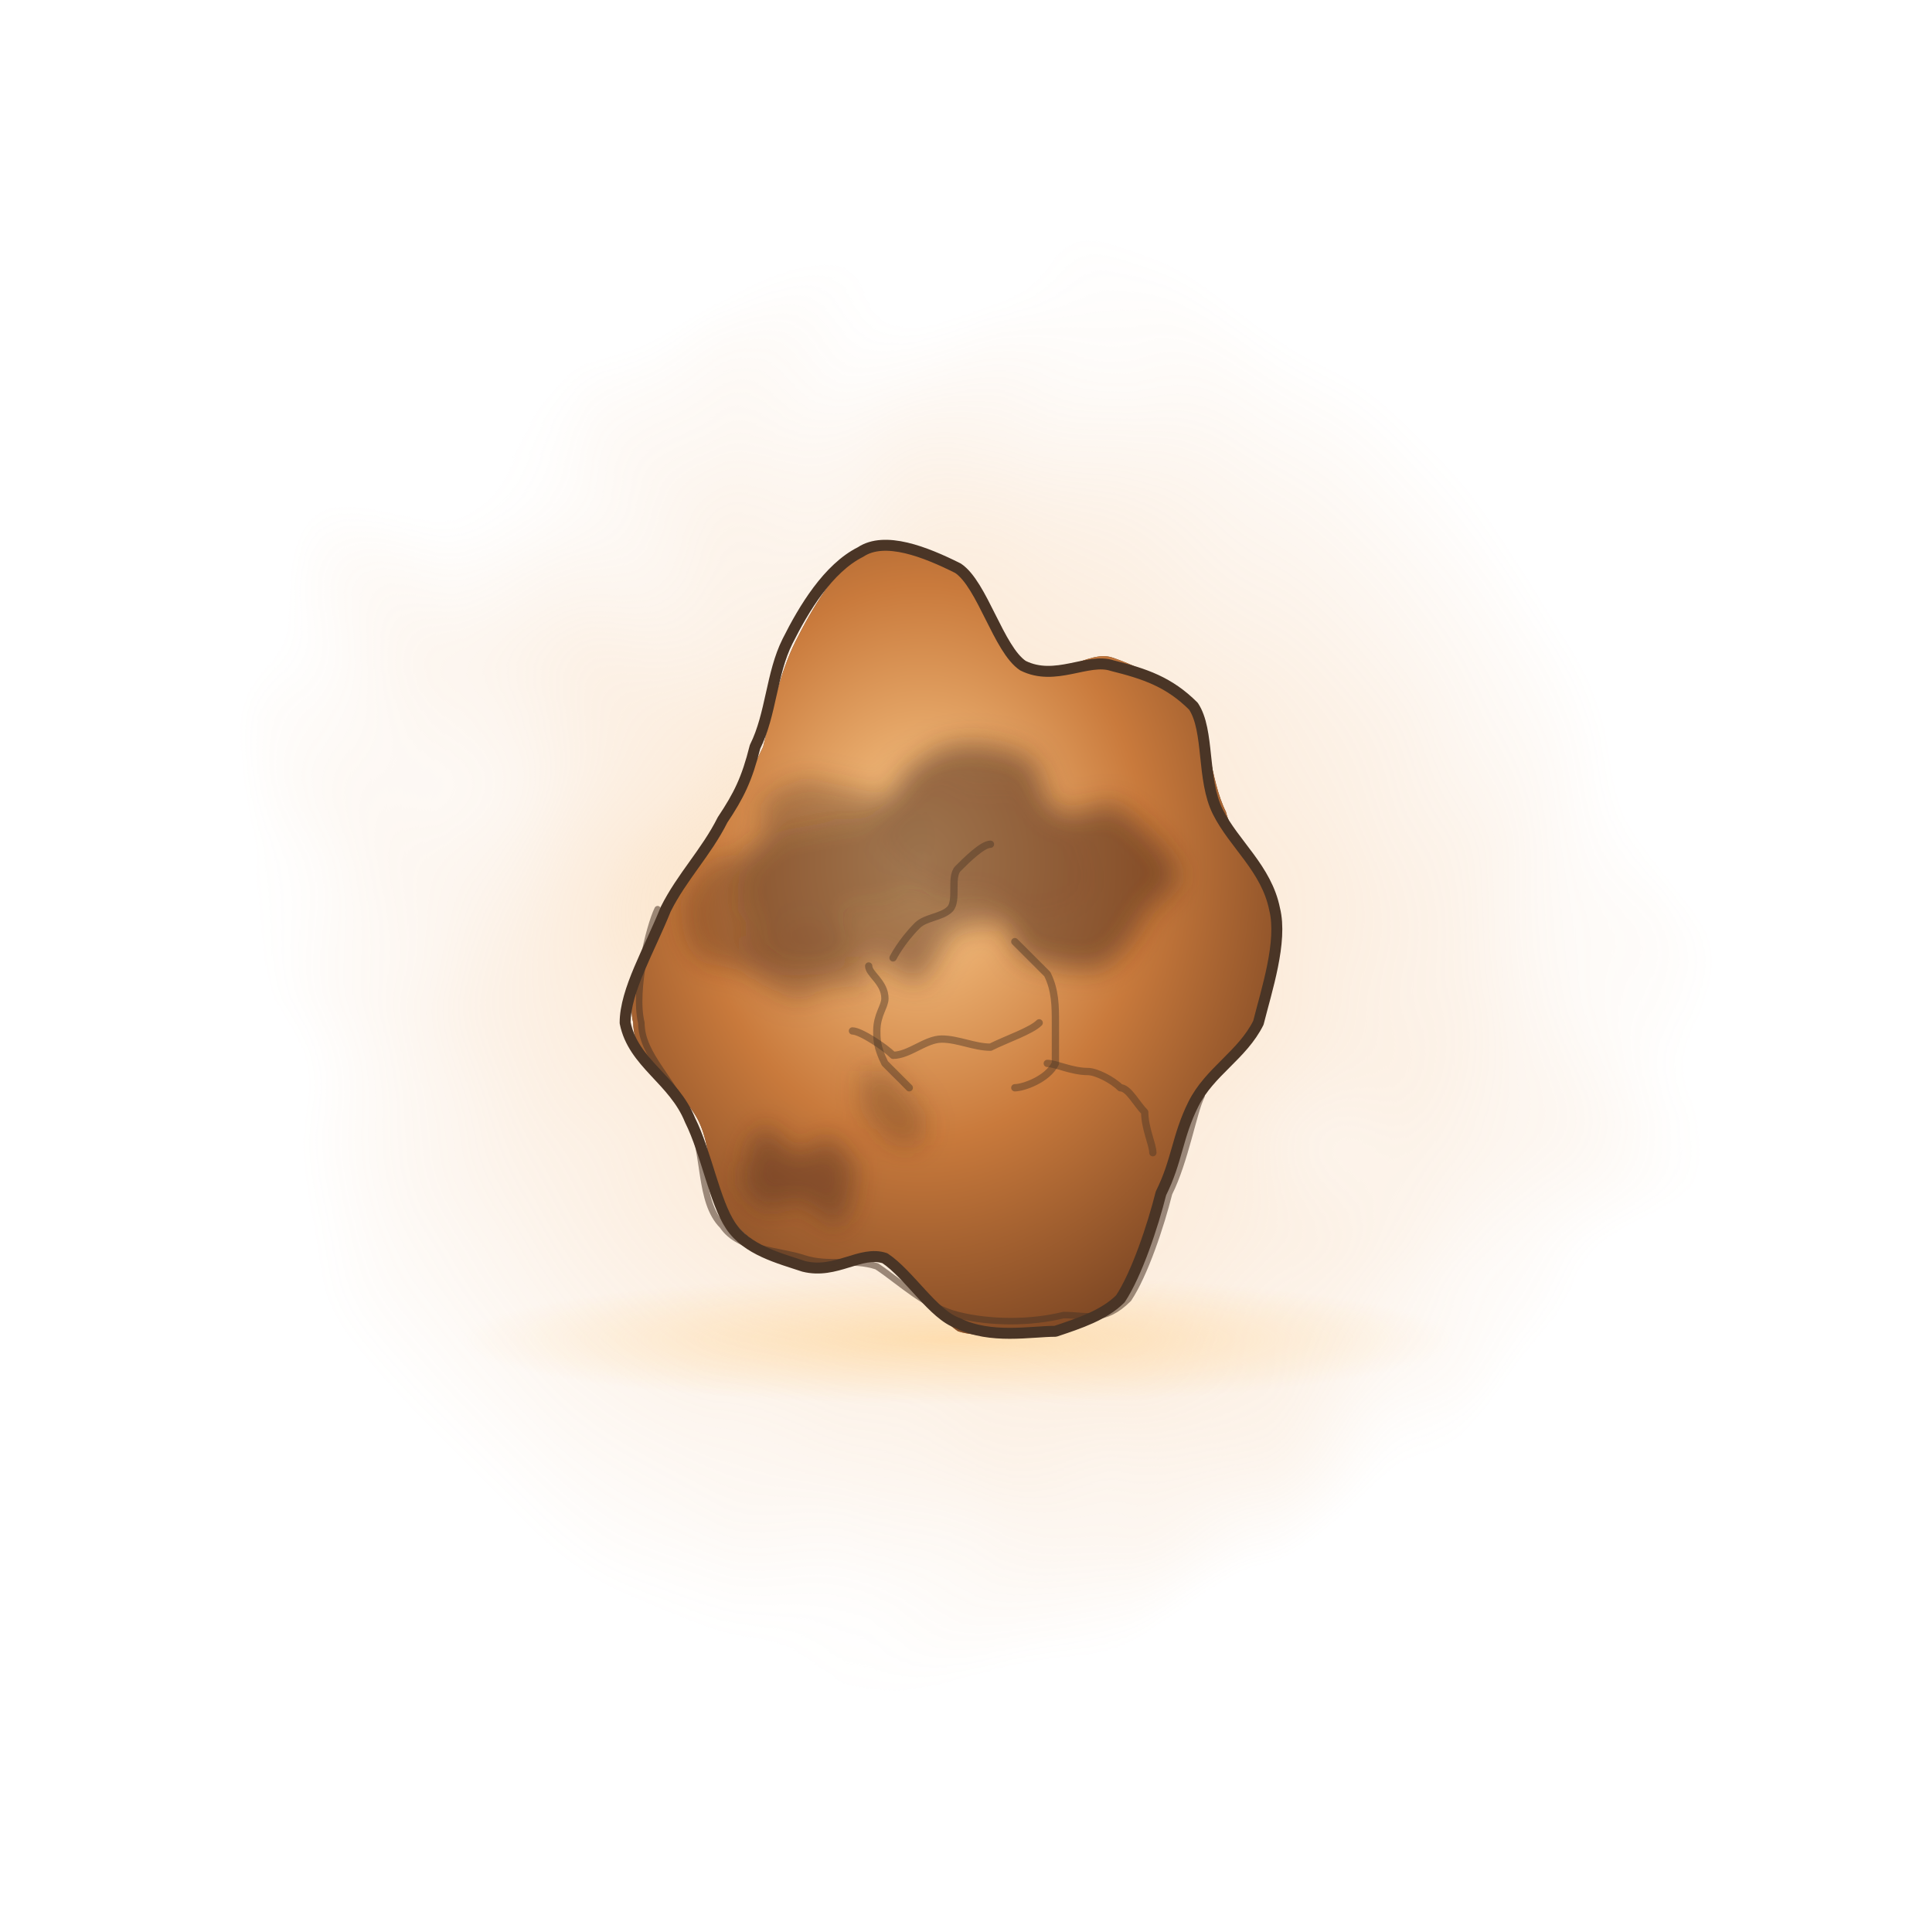
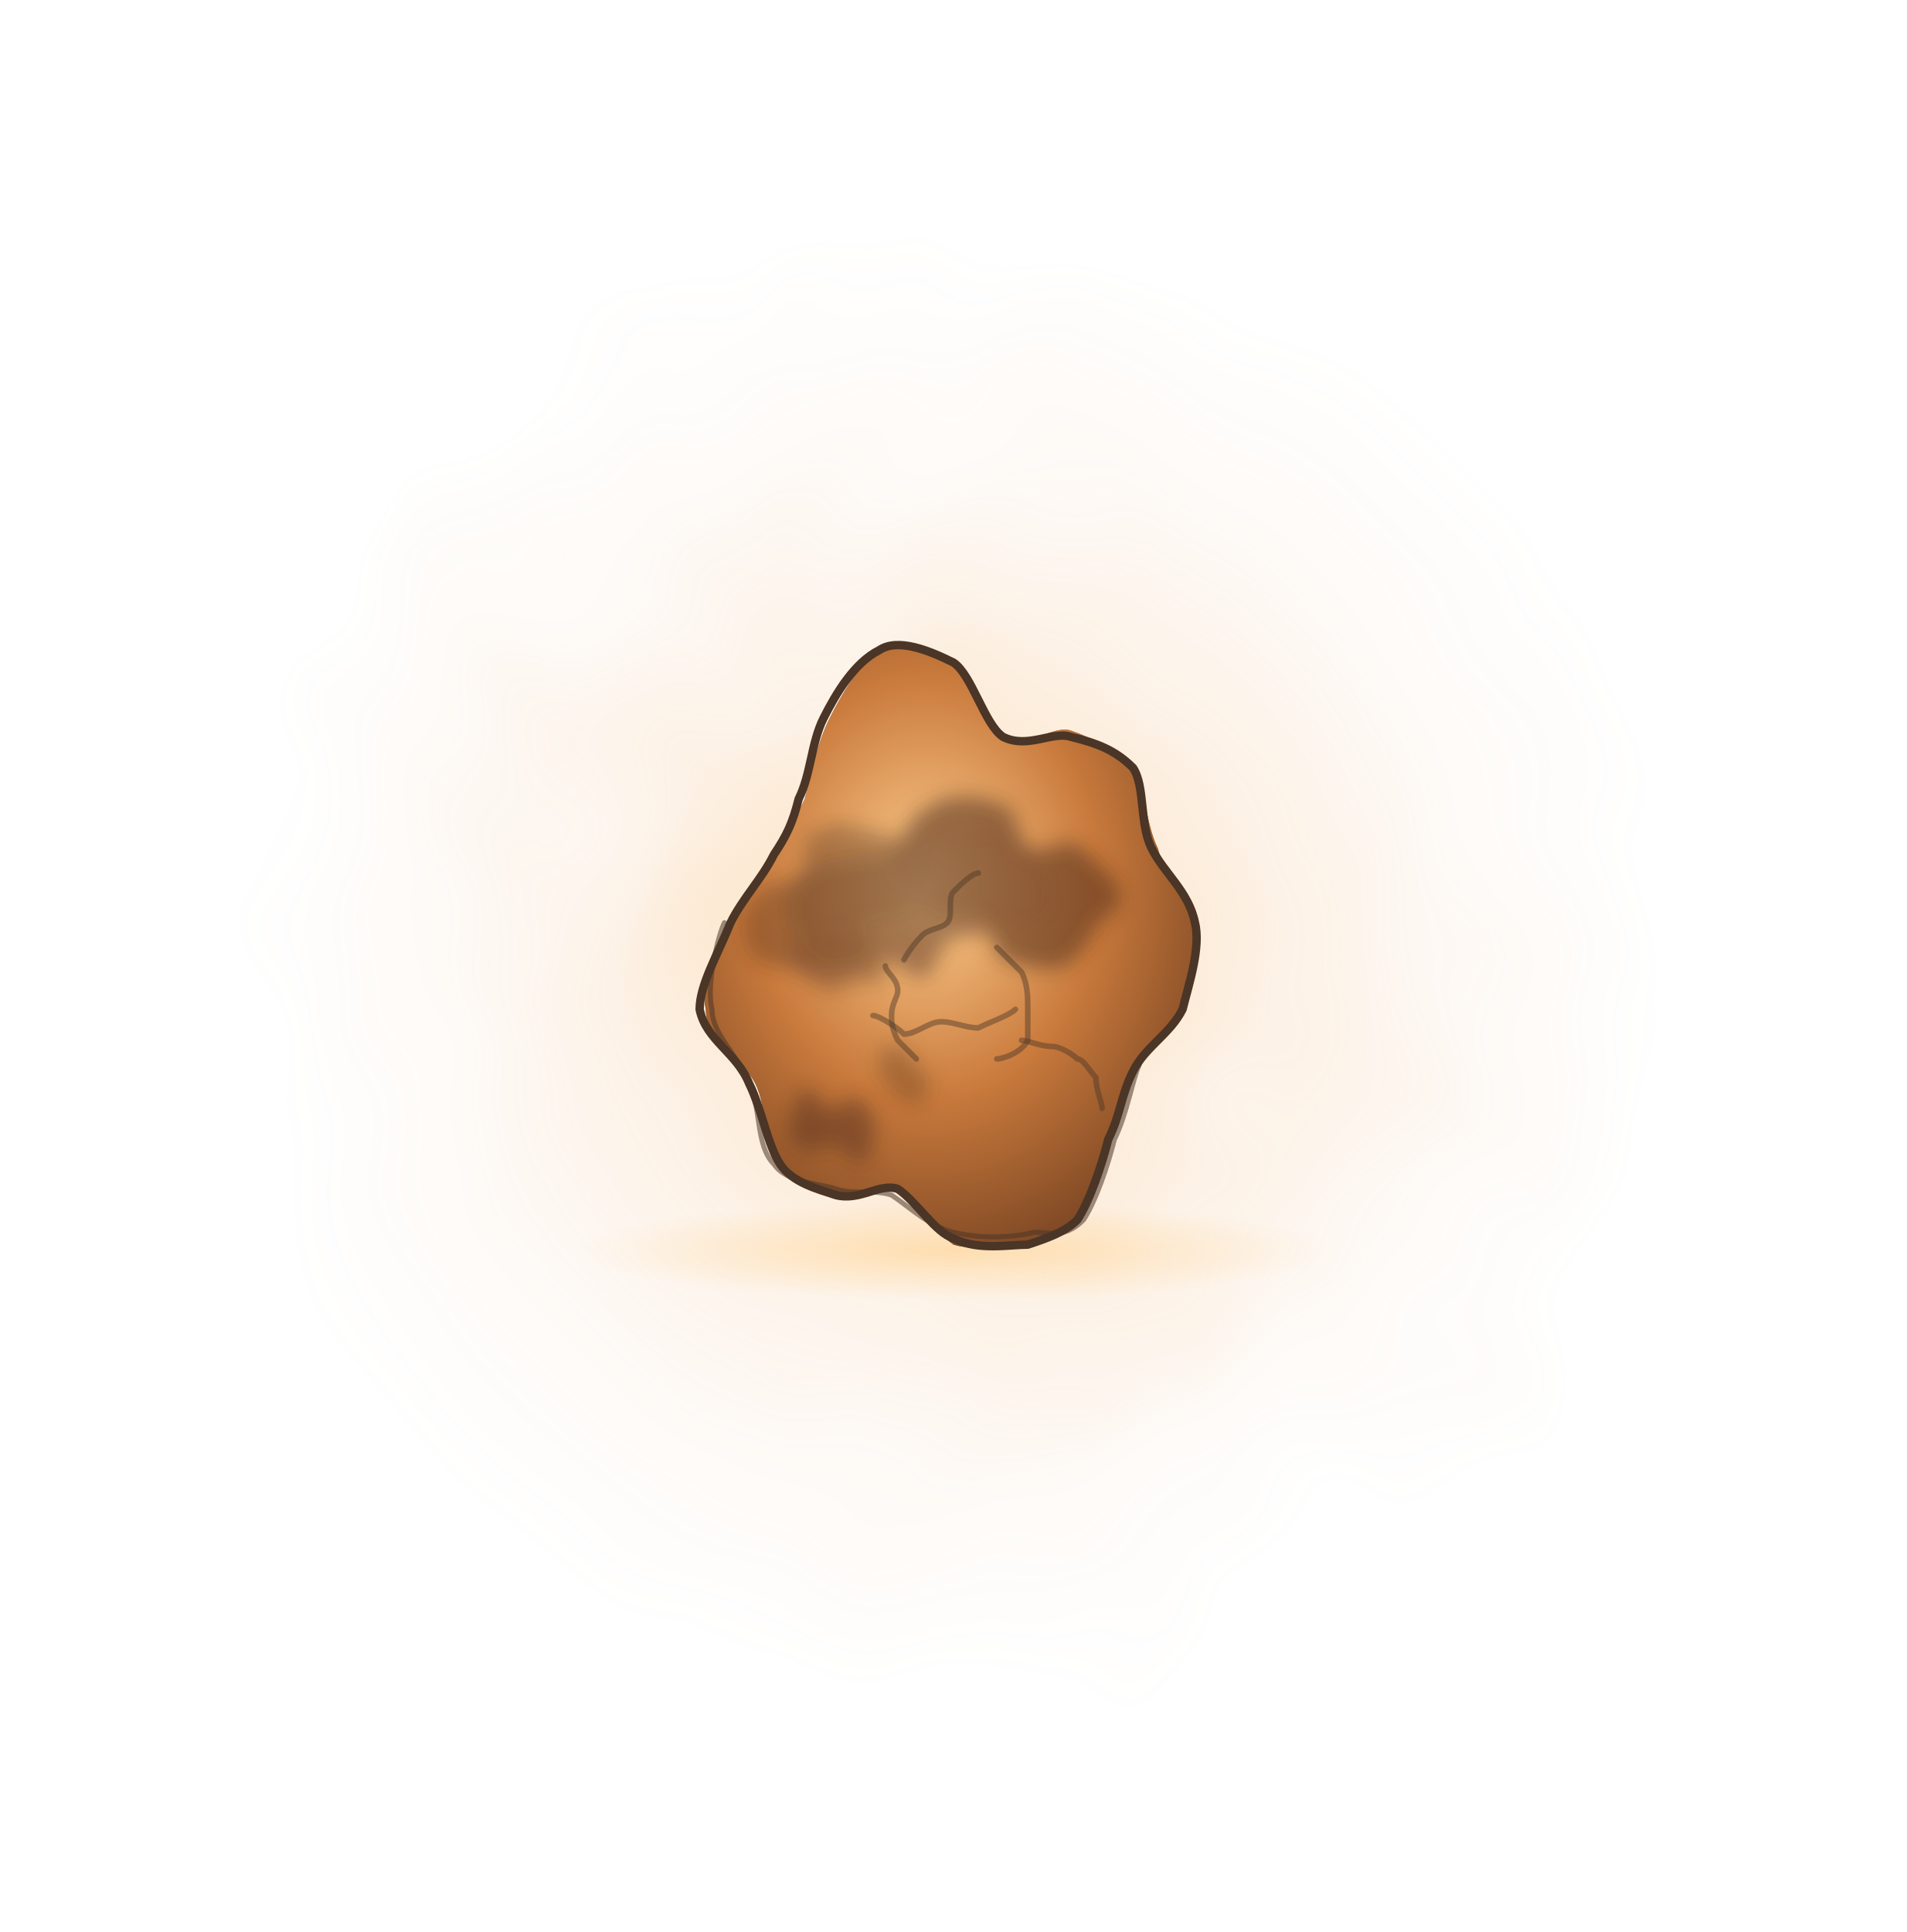
- <svg xmlns="http://www.w3.org/2000/svg" viewBox="-22 511 236 238" width="236" height="238" fill="none" stroke-linecap="round" stroke-linejoin="round">
+ <svg xmlns="http://www.w3.org/2000/svg" viewBox="-58 474 308 312" width="308" height="312" fill="none" stroke-linecap="round" stroke-linejoin="round">
  <style>.ln{stroke:#4a3526;stroke-width:1.35}.ln2{stroke-width:.8;opacity:.55}.wisp{stroke-width:.9;opacity:.45}.sup,.floor{stroke:#c9a582}.sup.pale{stroke:#cdc0b0}.floor{opacity:.25}.bg{fill:#3d2d26}.blotch{fill:#1f1612}.fibre{fill:none;stroke:#1f1612;stroke-linecap:round}.mottle{fill:#4a2614;opacity:.55}</style>
  <defs>
-     <radialGradient id="halo">
-       <stop offset="0" stop-color="#ffcf87" stop-opacity=".55" />
-       <stop offset=".45" stop-color="#f0a250" stop-opacity=".2" />
-       <stop offset="1" stop-color="#e08a3c" stop-opacity="0" />
-     </radialGradient>
    <radialGradient id="inner" cx=".45" cy=".4" r=".7">
      <stop offset="0" stop-color="#fff4da" />
      <stop offset=".5" stop-color="#ffcf88" />
      <stop offset="1" stop-color="#d98a45" />
    </radialGradient>
    <radialGradient id="pale" cx=".45" cy=".4" r=".7">
      <stop offset="0" stop-color="#ffffff" />
      <stop offset=".6" stop-color="#fff8ec" />
      <stop offset="1" stop-color="#ecd3b4" />
    </radialGradient>
    <radialGradient id="brown" cx=".45" cy=".4" r=".7">
      <stop offset="0" stop-color="#ffcf8f" />
      <stop offset=".5" stop-color="#c97a3c" />
      <stop offset="1" stop-color="#6e3d1f" />
    </radialGradient>
    <filter id="felt" x="-10%" y="-10%" width="120%" height="120%">
      <feGaussianBlur stdDeviation="1.6" />
    </filter>
-     <radialGradient id="haloWhite">
-       <stop offset="0" stop-color="#fffaf0" stop-opacity=".6" />
-       <stop offset=".45" stop-color="#fbe9cc" stop-opacity=".22" />
-       <stop offset="1" stop-color="#f2d9b4" stop-opacity="0" />
-     </radialGradient>
    <radialGradient id="pool">
      <stop offset="0" stop-color="#ffcf87" stop-opacity=".55" />
      <stop offset="1" stop-color="#ffcf87" stop-opacity="0" />
    </radialGradient>
    <filter id="rough" x="-20%" y="-20%" width="140%" height="140%">
      <feTurbulence type="fractalNoise" baseFrequency=".03" numOctaves="2" seed="3" />
      <feDisplacementMap in="SourceGraphic" scale="26" />
    </filter>
+     <radialGradient id="halo">
+       <stop offset="0" stop-color="#ffcf87" stop-opacity=".55" />
+       <stop offset=".2" stop-color="#fbbd72" stop-opacity=".34" />
+       <stop offset=".45" stop-color="#f0a250" stop-opacity=".14" />
+       <stop offset=".72" stop-color="#e8954a" stop-opacity=".045" />
+       <stop offset="1" stop-color="#e08a3c" stop-opacity="0" />
+     </radialGradient>
+     <radialGradient id="haloWhite">
+       <stop offset="0" stop-color="#fffaf0" stop-opacity=".6" />
+       <stop offset=".2" stop-color="#fff2de" stop-opacity=".38" />
+       <stop offset=".45" stop-color="#fbe9cc" stop-opacity=".15" />
+       <stop offset=".72" stop-color="#f6dfbf" stop-opacity=".05" />
+       <stop offset="1" stop-color="#f2d9b4" stop-opacity="0" />
+     </radialGradient>
+     <radialGradient id="haloDim">
+       <stop offset="0" stop-color="#f0b26a" stop-opacity=".4" />
+       <stop offset=".2" stop-color="#d98f4c" stop-opacity=".24" />
+       <stop offset=".45" stop-color="#c47a3a" stop-opacity=".1" />
+       <stop offset=".72" stop-color="#b56e33" stop-opacity=".03" />
+       <stop offset="1" stop-color="#a8642e" stop-opacity="0" />
+     </radialGradient>
+     <linearGradient id="floorFade" gradientUnits="userSpaceOnUse" x1="0" y1="586" x2="0" y2="676">
+       <stop offset="0" stop-color="#fff" />
+       <stop offset="1" stop-color="#000" />
+     </linearGradient>
+     <mask id="aboveFloor" maskUnits="userSpaceOnUse" x="-3000" y="-3000" width="8000" height="8000">
+       <rect x="-3000" y="-3000" width="8000" height="8000" fill="url(#floorFade)" />
+     </mask>
+     <filter id="shaftBlur" x="-30%" y="-30%" width="160%" height="160%">
+       <feGaussianBlur stdDeviation="7" />
+     </filter>
  </defs>
  <clipPath id="c19">
    <path d="M96 581 C99 583 101 591 105 593 C108 595 112 591 115 592 C118 593 122 595 125 598 C127 601 127 607 129 611 C130 615 134 619 135 623 C136 627 134 633 133 637 C131 641 127 643 125 647 C123 651 123 654 121 658 C120 662 119 668 116 670 C114 673 111 674 108 675 C104 675 99 676 96 675 C93 673 91 668 88 667 C84 665 81 668 77 667 C74 666 70 664 68 661 C65 658 66 653 64 649 C62 645 56 642 56 637 C55 633 58 627 60 623 C62 619 65 616 67 613 C69 610 70 607 72 603 C73 599 74 594 76 590 C78 586 81 581 84 579 C88 578 93 578 96 581Z" />
  </clipPath>
  <path class="bg" d="M96 581 C99 583 101 591 105 593 C108 595 112 591 115 592 C118 593 122 595 125 598 C127 601 127 607 129 611 C130 615 134 619 135 623 C136 627 134 633 133 637 C131 641 127 643 125 647 C123 651 123 654 121 658 C120 662 119 668 116 670 C114 673 111 674 108 675 C104 675 99 676 96 675 C93 673 91 668 88 667 C84 665 81 668 77 667 C74 666 70 664 68 661 C65 658 66 653 64 649 C62 645 56 642 56 637 C55 633 58 627 60 623 C62 619 65 616 67 613 C69 610 70 607 72 603 C73 599 74 594 76 590 C78 586 81 581 84 579 C88 578 93 578 96 581Z" />
  <g class="warm">
-     <ellipse cx="96" cy="630" rx="86" ry="87" fill="url(#halo)" filter="url(#rough)" />
+     <ellipse cx="96" cy="630" rx="117" ry="118" fill="url(#halo)" filter="url(#rough)" />
    <ellipse cx="96" cy="676" rx="61" ry="8" fill="url(#pool)" />
    <path d="M96 581 C99 583 101 591 105 593 C108 595 112 591 115 592 C118 593 122 595 125 598 C127 601 127 607 129 611 C130 615 134 619 135 623 C136 627 134 633 133 637 C131 641 127 643 125 647 C123 651 123 654 121 658 C120 662 119 668 116 670 C114 673 111 674 108 675 C104 675 99 676 96 675 C93 673 91 668 88 667 C84 665 81 668 77 667 C74 666 70 664 68 661 C65 658 66 653 64 649 C62 645 56 642 56 637 C55 633 58 627 60 623 C62 619 65 616 67 613 C69 610 70 607 72 603 C73 599 74 594 76 590 C78 586 81 581 84 579 C88 578 93 578 96 581Z" fill="url(#brown)" />
    <g clip-path="url(#c19)" class="mottle" filter="url(#felt)">
      <path opacity="0.94" d="M104 604 C107 605 106 610 108 611 C110 612 113 610 115 610 C117 611 118 612 120 614 C121 615 123 617 123 619 C123 621 120 622 119 624 C118 626 116 629 114 630 C112 631 107 630 104 629 C102 627 102 623 100 622 C99 621 96 622 94 622 C92 621 91 620 90 618 C89 617 86 615 86 613 C86 612 88 610 89 608 C91 606 92 603 95 603 C97 602 102 603 104 604Z" />
      <path opacity="0.82" d="M91 605 C92 604 94 607 97 608 C99 609 103 607 106 609 C108 610 110 612 111 615 C112 617 113 621 111 622 C109 624 102 624 100 625 C97 625 97 625 95 626 C94 628 92 632 91 632 C89 632 87 629 85 629 C82 628 78 630 75 629 C73 628 70 625 69 623 C69 620 69 616 71 615 C73 613 79 613 81 612 C84 612 85 612 86 611 C88 610 89 605 91 605Z" />
      <path opacity="0.61" d="M77 607 C79 607 81 608 83 608 C85 609 89 609 90 610 C92 611 93 614 92 616 C92 618 90 621 88 622 C87 623 83 622 82 623 C81 624 83 628 82 629 C82 631 79 631 77 631 C75 631 73 631 71 631 C69 630 65 630 64 629 C62 627 62 624 62 622 C63 620 64 618 66 617 C67 616 71 617 72 616 C73 615 71 611 72 610 C73 608 75 608 77 607Z" />
      <path opacity="0.53" d="M88 643 C89 644 89 645 89 645 C90 646 91 646 91 647 C91 647 92 648 92 649 C92 650 92 652 91 652 C90 653 89 652 88 652 C87 652 87 651 86 650 C85 650 85 649 85 649 C84 648 84 647 84 646 C84 645 84 644 84 643 C85 643 87 643 88 643Z" />
      <path opacity="0.78" d="M76 653 C78 653 79 651 80 651 C81 651 82 653 83 654 C84 655 83 657 83 658 C83 659 82 662 81 662 C80 662 78 659 76 659 C75 659 74 660 73 660 C72 660 70 659 70 658 C69 657 69 655 70 654 C70 652 71 650 72 650 C73 649 75 653 76 653Z" />
      <path opacity="0.65" d="M77 624 C78 624 79 625 80 625 C81 626 82 626 83 627 C84 628 86 631 85 632 C84 633 81 632 79 633 C78 633 78 634 77 634 C76 634 75 634 74 633 C73 633 72 632 71 631 C70 630 68 627 69 627 C69 626 73 626 74 626 C76 625 76 624 77 624Z" />
    </g>
  </g>
  <path class="ln" d="M96 581 C99 583 101 591 104 593 C108 595 112 592 115 593 C119 594 122 595 125 598 C127 601 126 607 128 611 C130 615 134 618 135 623 C136 627 134 633 133 637 C131 641 127 643 125 647 C123 651 123 654 121 658 C120 662 118 668 116 671 C114 673 111 674 108 675 C105 675 100 676 96 674 C93 673 90 668 87 666 C84 665 81 668 77 667 C74 666 70 665 68 662 C66 659 65 653 63 649 C61 644 56 642 55 637 C55 633 58 628 60 623 C62 619 65 616 67 612 C69 609 70 607 71 603 C73 599 73 594 75 590 C77 586 80 581 84 579 C87 577 92 579 96 581Z" />
  <path class="ln ln2" d="M126 646 C125 648 124 654 122 658 C121 662 119 668 117 671 C114 674 112 673 109 673 C105 674 100 674 96 673 C92 672 89 669 86 667 C83 666 80 667 77 666 C74 665 69 665 67 662 C64 659 65 653 63 649 C61 644 57 641 57 637 C56 633 58 625 59 623" />
  <path class="ln wisp" d="M90 645 C89 644 88 643 87 642 C86 640 86 639 86 638 C86 636 87 635 87 634 C87 632 85 631 85 630" />
  <path class="ln wisp" d="M106 637 C105 638 102 639 100 640 C98 640 96 639 94 639 C92 639 90 641 88 641 C87 640 84 638 83 638" />
  <path class="ln wisp" d="M103 645 C104 645 107 644 108 642 C108 641 108 639 108 637 C108 635 108 633 107 631 C106 630 104 628 103 627" />
  <path class="ln wisp" d="M107 642 C108 642 110 643 112 643 C113 643 115 644 116 645 C117 645 118 647 119 648 C119 650 120 652 120 653" />
  <path class="ln wisp" d="M100 615 C99 615 97 617 96 618 C95 619 96 622 95 623 C94 624 92 624 91 625 C89 627 88 629 88 629" />
</svg>
